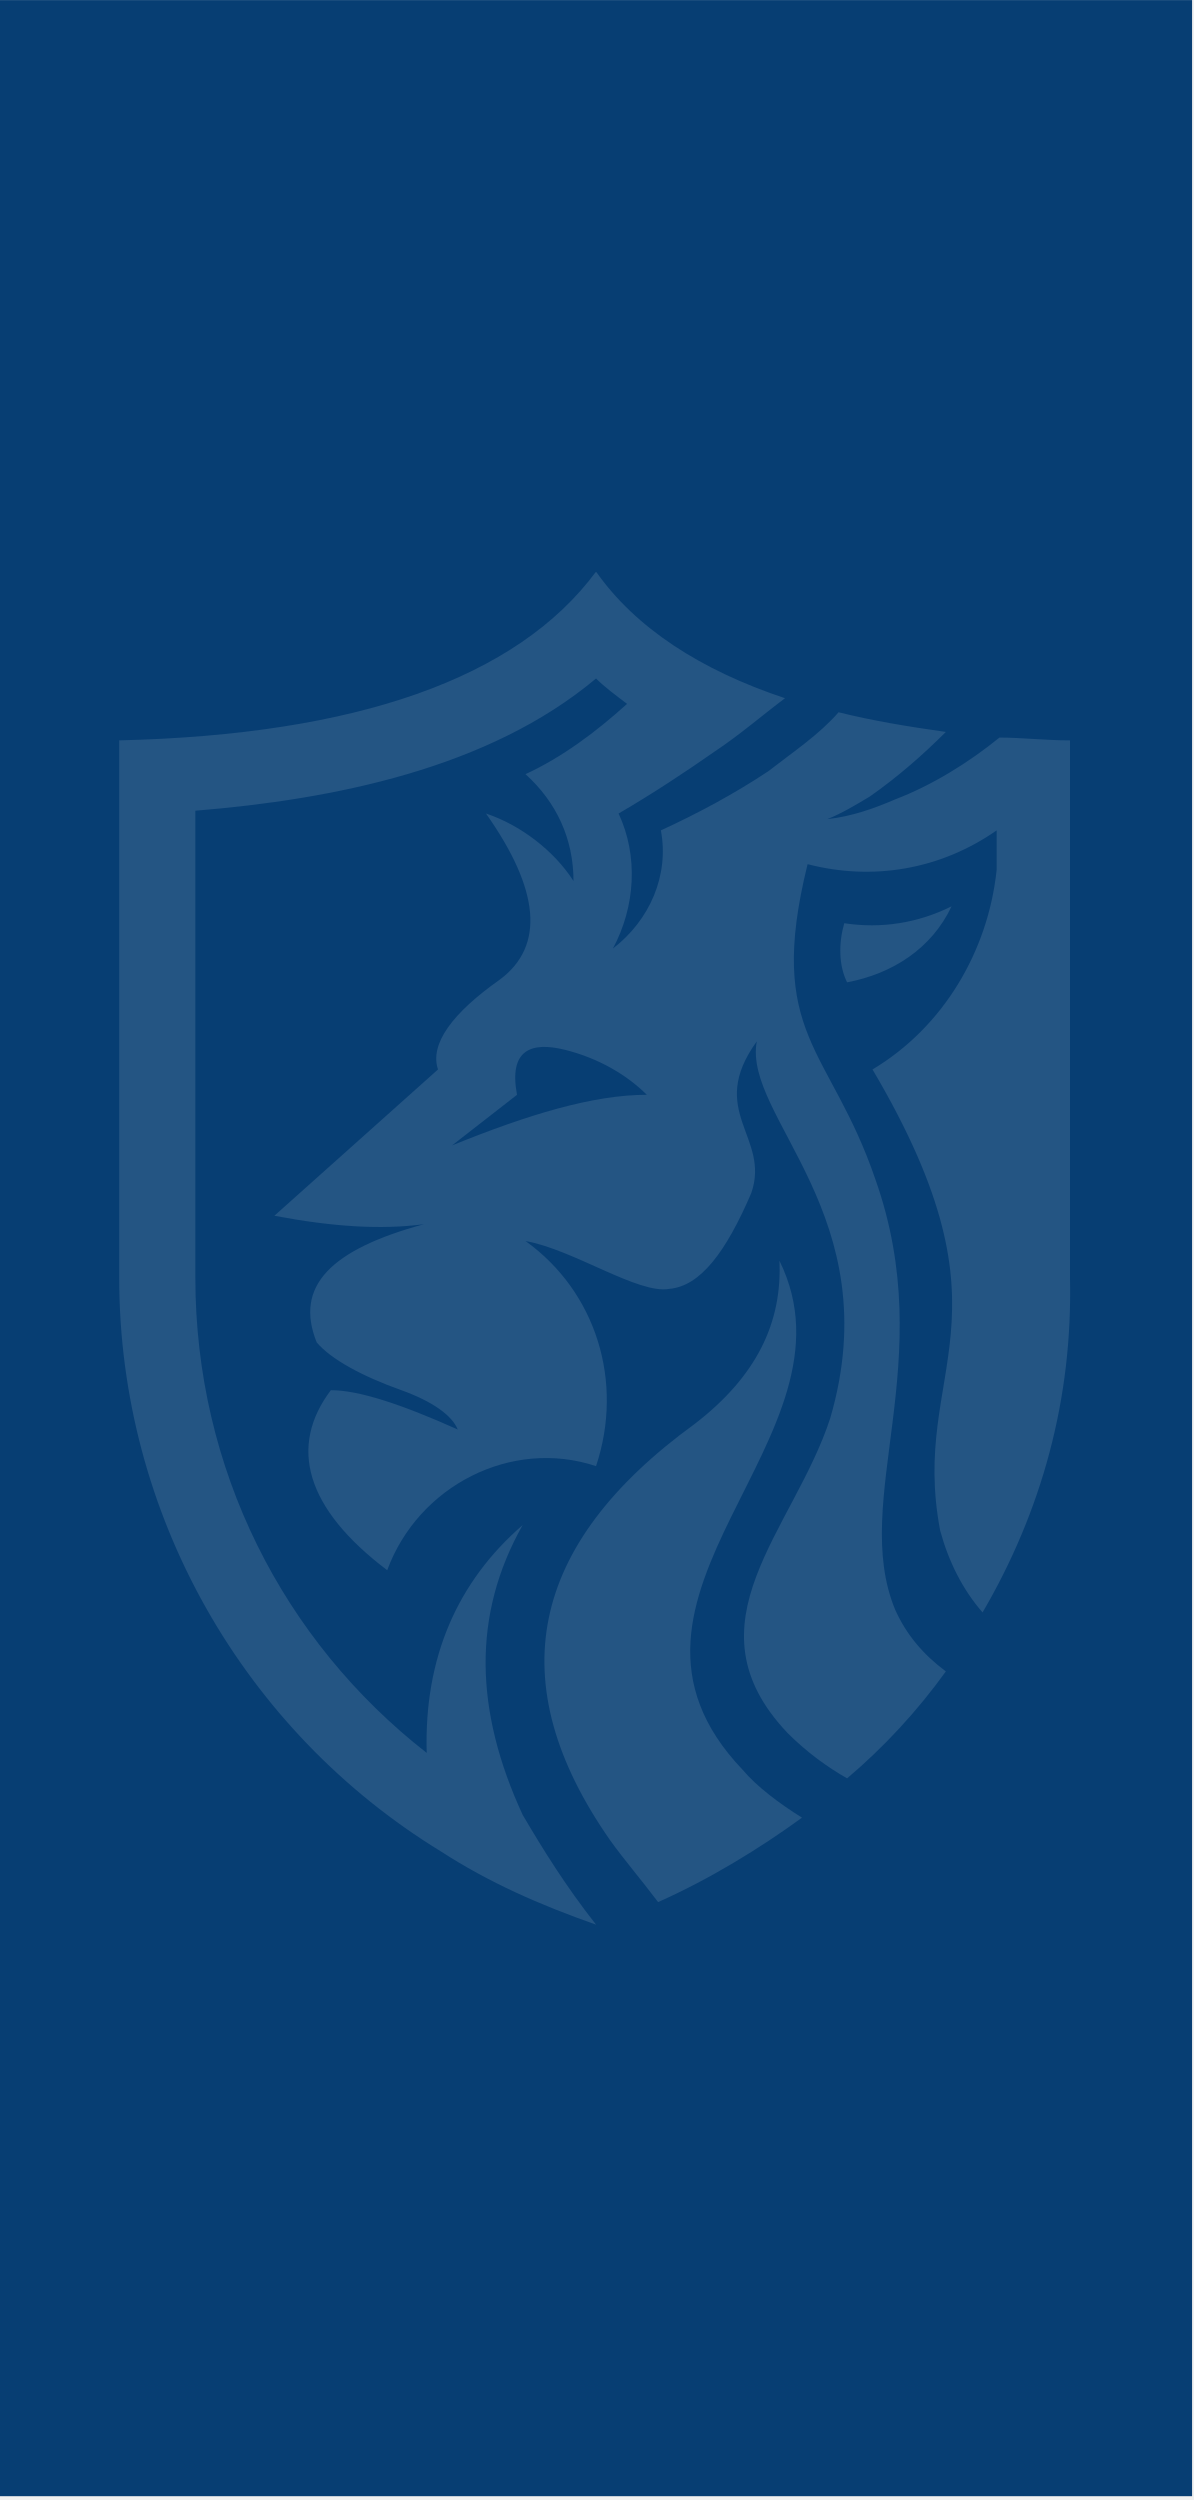
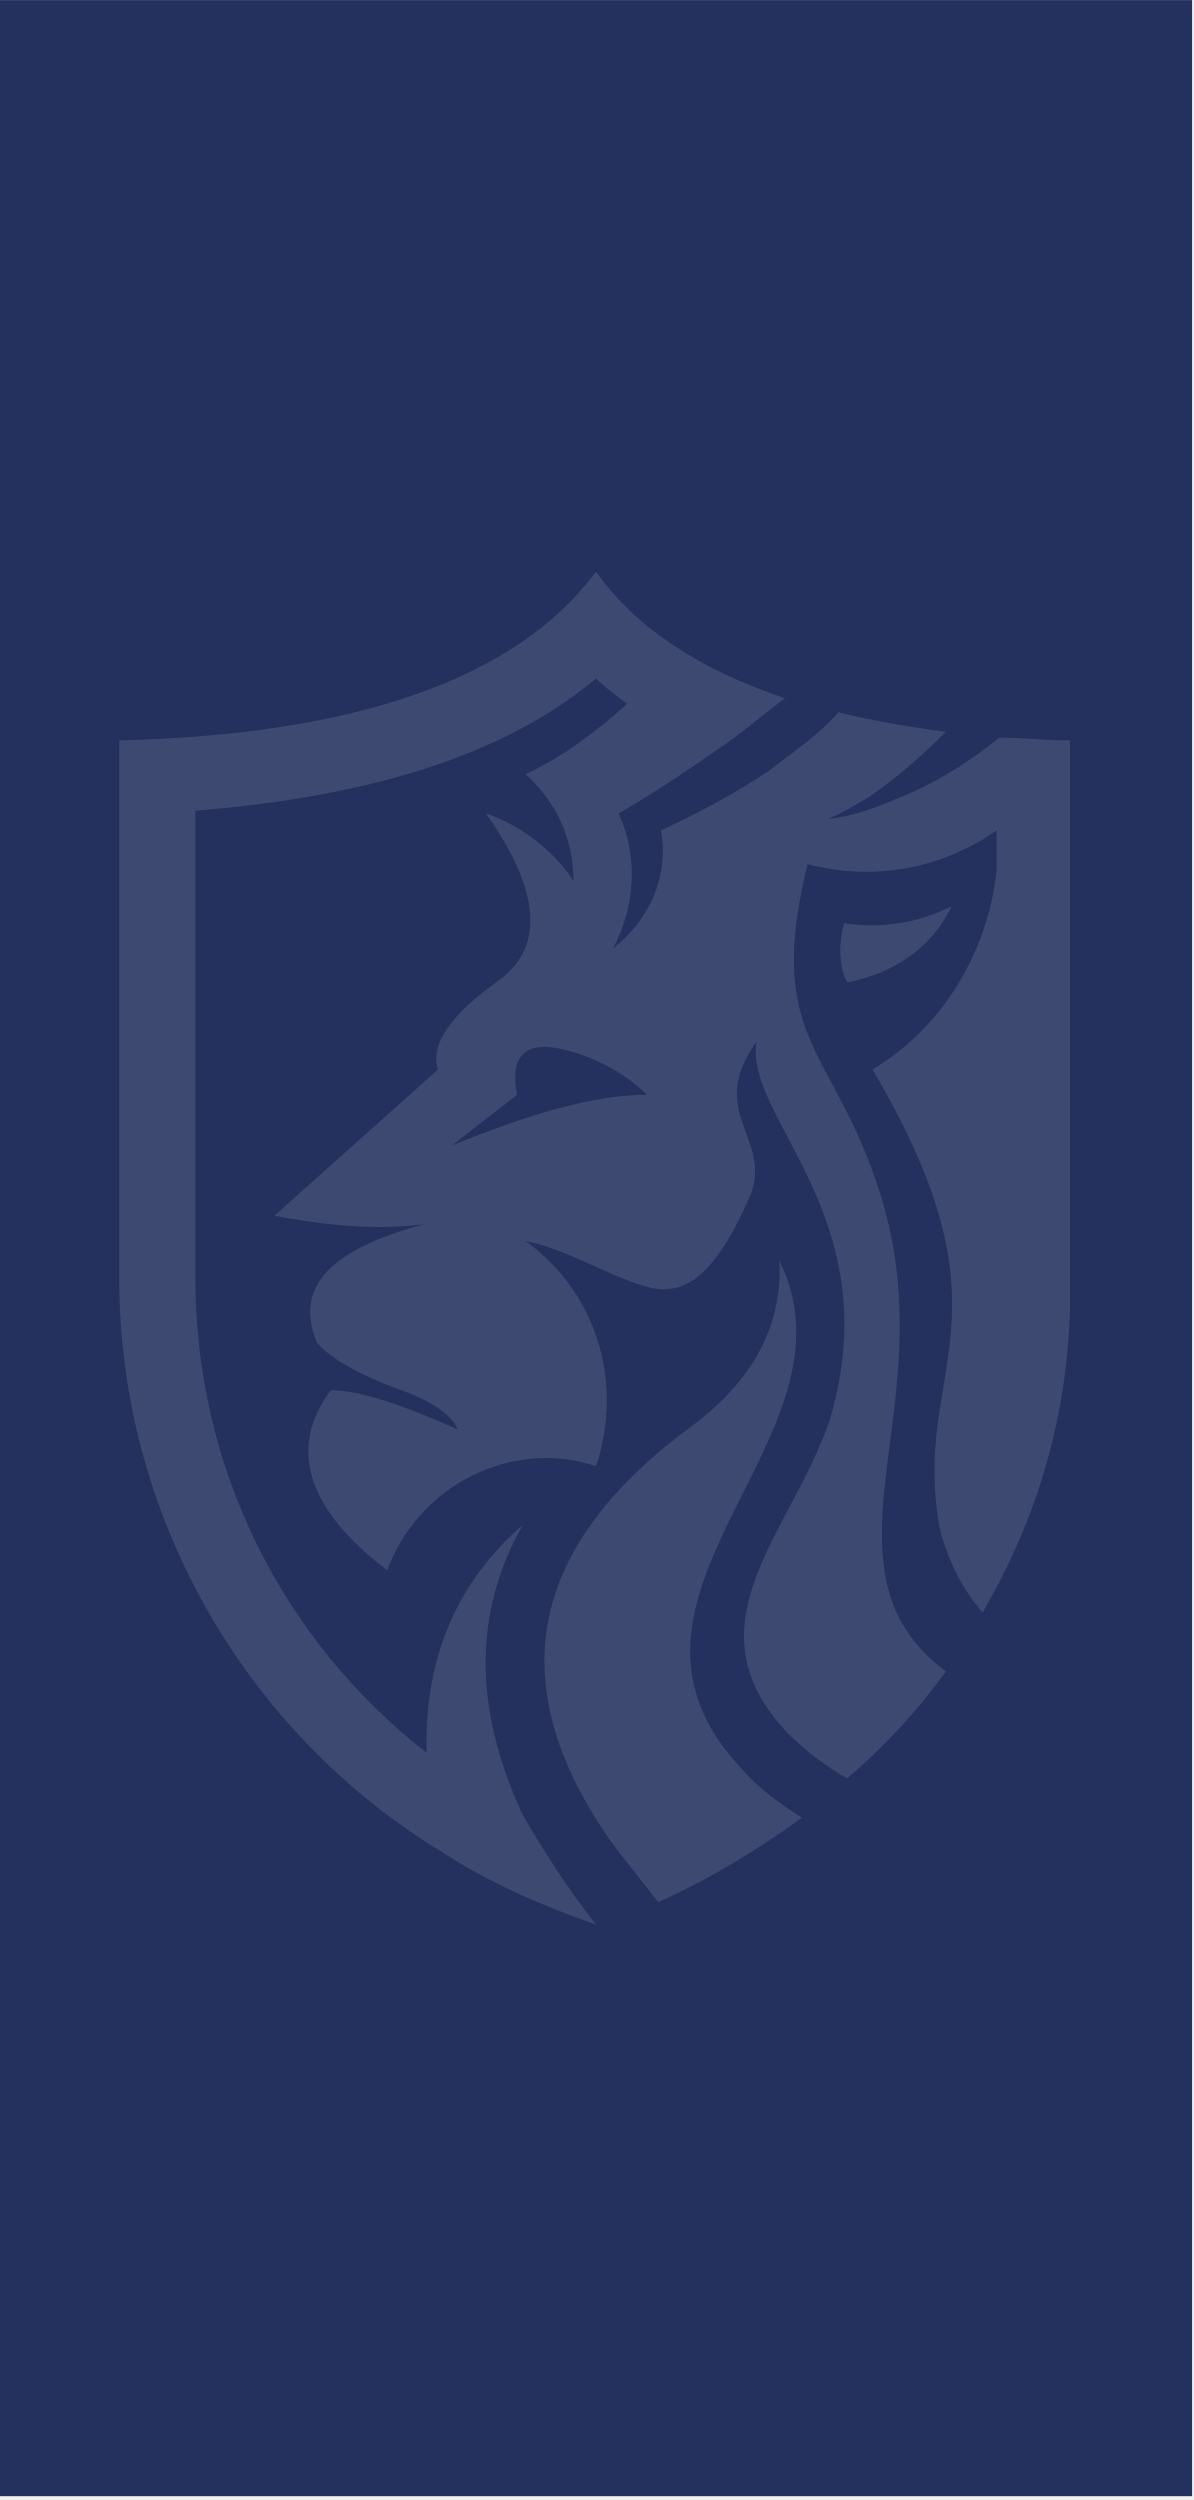
<svg xmlns="http://www.w3.org/2000/svg" width="213" zoomAndPan="magnify" viewBox="0 0 159.75 334.5" height="446" preserveAspectRatio="xMidYMid meet" version="1.0">
  <defs>
-     <filter x="0%" y="0%" width="100%" height="100%" id="8801e36599">
+     <filter x="0%" y="0%" width="100%" height="100%" id="a6ce04a199">
      <feColorMatrix values="0 0 0 0 1 0 0 0 0 1 0 0 0 0 1 0 0 0 1 0" color-interpolation-filters="sRGB" />
    </filter>
-     <clipPath id="4fac8ca957">
+     <clipPath id="80ea2ff3d0">
      <path d="M 0 0.012 L 159.5 0.012 L 159.5 333.988 L 0 333.988 Z M 0 0.012 " clip-rule="nonzero" />
    </clipPath>
-     <mask id="c71e759dfd">
-       <g filter="url(#8801e36599)">
+     <mask id="2a776ad0b7">
+       <g filter="url(#a6ce04a199)">
        <rect x="-15.975" width="191.7" fill="#000000" y="-33.45" height="401.4" fill-opacity="0.12" />
      </g>
    </mask>
-     <clipPath id="9e7d951a62">
+     <clipPath id="51a8749aae">
      <path d="M 0.949 0.562 L 128.25 0.562 L 128.25 181.668 L 0.949 181.668 Z M 0.949 0.562 " clip-rule="nonzero" />
    </clipPath>
-     <clipPath id="6ab83845b2">
+     <clipPath id="608db49f51">
      <rect x="0" width="129" y="0" height="182" />
    </clipPath>
  </defs>
-   <g clip-path="url(#4fac8ca957)">
+   <g clip-path="url(#80ea2ff3d0)">
    <path fill="#ffffff" d="M 0 0.012 L 159.5 0.012 L 159.5 333.988 L 0 333.988 Z M 0 0.012 " fill-opacity="1" fill-rule="nonzero" />
-     <path fill="#073e73" d="M 0 0.012 L 159.5 0.012 L 159.5 333.988 L 0 333.988 Z M 0 0.012 " fill-opacity="1" fill-rule="nonzero" />
+     <path fill="#24315e" d="M 0 0.012 L 159.5 0.012 L 159.5 333.988 L 0 333.988 Z M 0 0.012 " fill-opacity="1" fill-rule="nonzero" />
  </g>
-   <g mask="url(#c71e759dfd)">
+   <g mask="url(#2a776ad0b7)">
    <g transform="matrix(1, 0, 0, 1, 15, 76)">
-       <g clip-path="url(#6ab83845b2)">
-         <g clip-path="url(#9e7d951a62)">
+       <g clip-path="url(#608db49f51)">
+         <g clip-path="url(#51a8749aae)">
          <path fill="#ffffff" d="M 84.375 160.809 C 62.094 137.473 100.984 116.402 89.289 92.684 C 89.66 100.961 86.258 108.125 77.953 114.52 C 55.688 130.688 51.906 149.129 66.633 170.223 C 68.516 172.852 70.785 175.484 73.055 178.5 C 79.848 175.484 86.645 171.332 92.305 167.203 C 89.289 165.32 86.258 163.051 84.375 160.809 Z M 54.926 166.816 C 48.504 152.891 48.145 140.102 54.926 128.059 C 46.246 135.59 41.723 145.75 42.094 158.539 C 22.844 143.504 11.137 120.527 11.137 94.941 C 11.137 74.246 11.137 53.551 11.137 32.473 C 29.641 30.965 50.398 26.824 64.75 14.781 C 65.871 15.91 67.395 17.039 68.902 18.176 C 64.75 21.934 60.211 25.324 55.312 27.582 C 59.465 31.344 61.734 36.238 61.734 41.879 C 59.078 37.742 54.551 34.355 50.023 32.848 C 57.195 43.008 57.941 50.539 51.906 55.051 C 45.484 59.57 42.469 63.711 43.605 67.094 L 21.711 86.668 C 29.641 88.168 36.047 88.551 41.723 87.797 C 29.266 91.188 24.352 96.074 27.371 103.605 C 29.266 105.855 33.418 108.125 38.703 110.008 C 42.855 111.5 45.484 113.383 46.246 115.266 C 38.703 111.891 33.031 110.008 29.266 110.008 C 23.594 117.535 25.863 125.816 36.809 134.094 C 40.961 122.797 53.43 116.402 64.75 120.168 C 68.516 108.871 64.75 96.82 55.312 90.051 C 61.734 91.188 70.41 97.211 74.562 96.449 C 78.715 96.074 82.105 91.562 85.512 83.656 C 88.152 76.125 79.461 72.742 86.258 63.336 C 84.375 73.496 104 86.668 96.082 113.77 C 91.172 128.805 76.445 141.234 90.41 155.91 C 93.055 158.539 95.695 160.422 98.34 161.945 C 103.254 157.793 107.777 152.891 111.555 147.633 C 108.539 145.387 106.27 142.73 104.762 139.352 C 98.727 124.68 110.797 106.242 102.117 81.773 C 96.082 64.082 87.391 62.582 93.055 39.625 C 101.742 41.879 110.797 40.379 118.352 35.105 C 118.352 36.988 118.352 38.496 118.352 40.379 C 117.215 51.293 111.184 61.453 101.742 67.094 C 121.742 100.961 106.645 106.988 110.797 128.805 C 111.93 132.957 113.824 136.723 116.469 139.742 C 124.387 126.176 128.539 111.141 128.164 94.941 L 128.164 23.062 C 124.773 23.062 121.742 22.688 118.727 22.688 C 114.574 26.07 109.672 29.082 104.762 30.965 C 102.117 32.094 99.102 33.227 95.695 33.602 C 97.59 32.848 99.473 31.719 101.355 30.59 C 105.133 27.953 108.539 24.945 111.555 21.934 C 106.27 21.184 101.742 20.43 97.203 19.301 C 94.574 22.312 91.172 24.57 87.777 27.207 C 83.238 30.219 78.34 32.848 73.426 35.105 C 74.562 41.125 71.918 47.148 67.008 50.914 C 70.035 45.27 70.41 38.496 67.766 32.848 C 72.293 30.219 76.832 27.207 80.598 24.57 C 84 22.312 87.02 19.676 90.035 17.422 C 78.715 13.656 70.035 8.008 64.75 0.484 C 54.176 14.781 32.656 22.312 0.949 23.062 L 0.949 94.941 C 0.949 126.562 17.559 155.547 43.992 171.719 C 50.398 175.871 57.195 178.859 64.75 181.52 C 60.598 176.23 57.582 171.332 54.926 166.816 Z M 98.34 55.434 C 104.387 54.297 109.672 50.914 112.316 45.27 C 107.777 47.527 102.879 48.277 97.965 47.527 C 97.203 50.156 97.203 53.168 98.34 55.434 Z M 71.547 70.484 C 64.363 70.484 55.688 73.117 45.488 77.254 L 54.176 70.484 C 53.043 64.465 56.059 63.336 60.598 64.465 C 65.125 65.594 68.902 67.848 71.547 70.484 Z M 71.547 70.484 " fill-opacity="1" fill-rule="evenodd" />
        </g>
      </g>
    </g>
  </g>
</svg>
